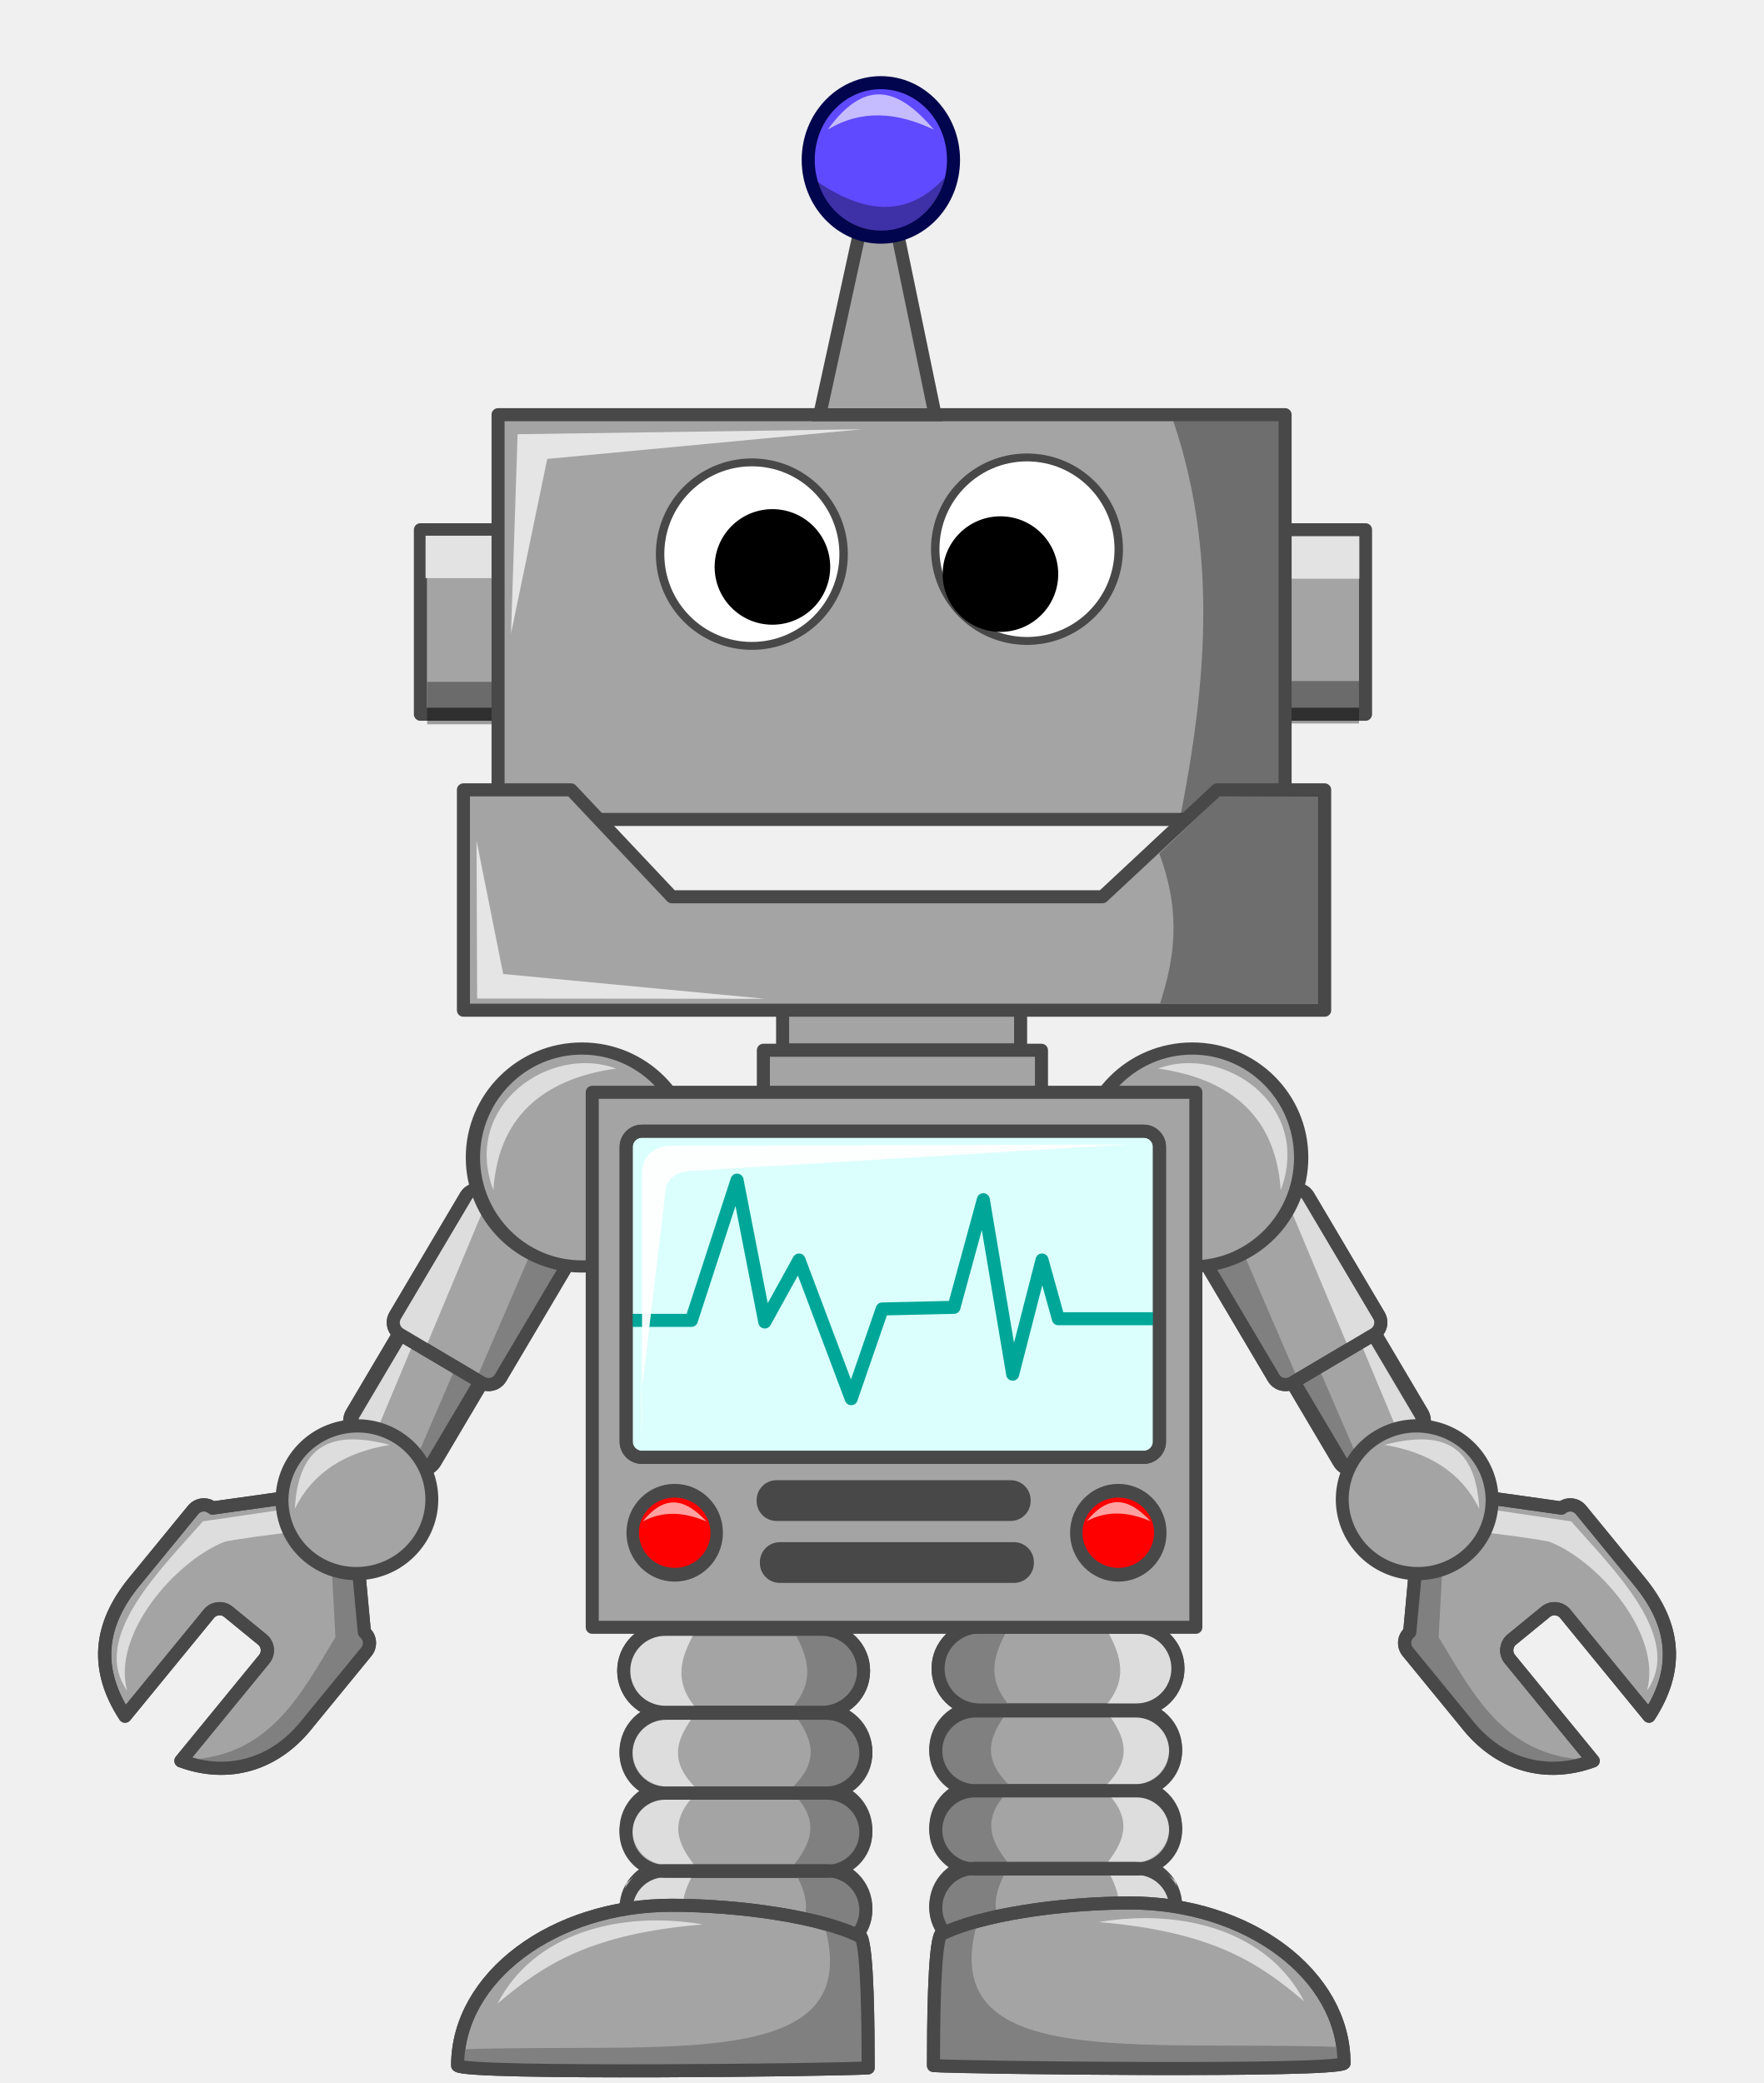
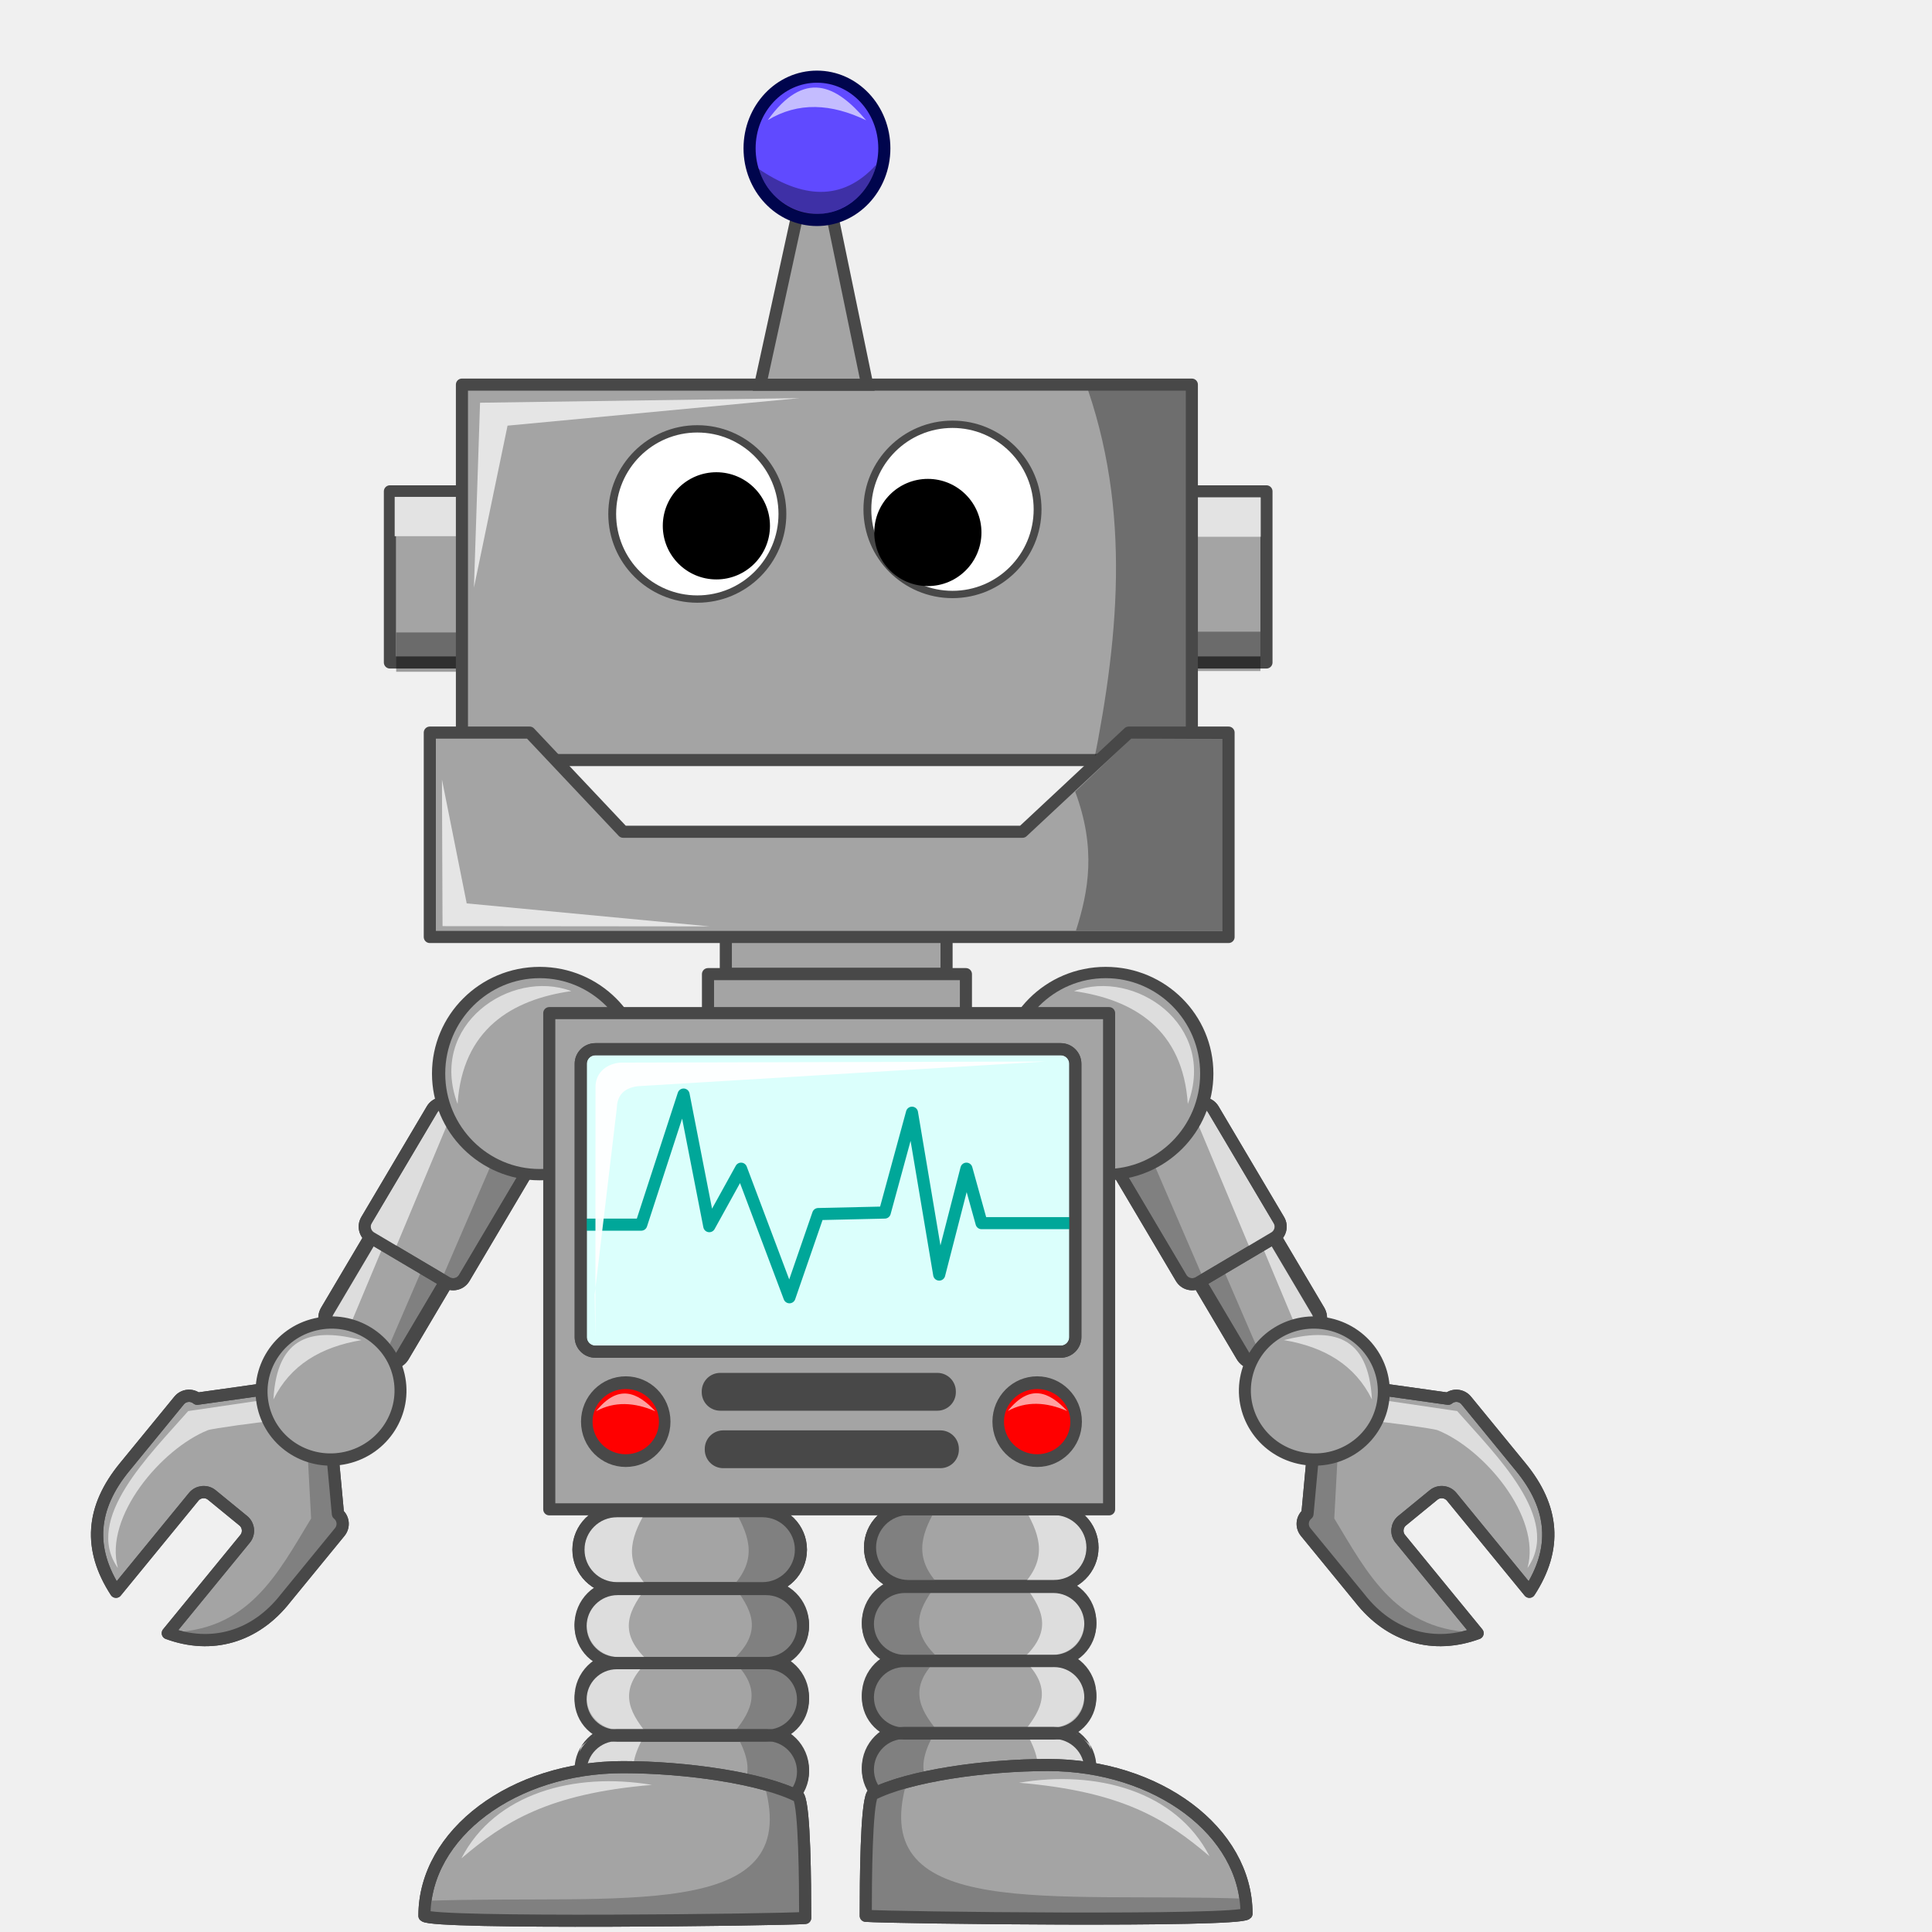
- <svg xmlns="http://www.w3.org/2000/svg" viewBox="0 0 337 398">
+ <svg xmlns="http://www.w3.org/2000/svg" viewBox="0 0 398 398">
  <g transform="matrix(-1.24639,0,0,1.24639,625.647,-186.586)">
    <path d="m433.349,149.064h10.013a2.231,2.231 0 0,1 2.231,2.231v19.295a2.231,2.231 0 0,1 -2.231,2.231h-10.013a2.231,2.231 0 0,1 -2.231-2.231v-19.295a2.231,2.231 0 0,1 2.231-2.231" fill="#a4a4a4" stroke="#484848" stroke-linecap="round" stroke-linejoin="round" stroke-width="2.312" transform="rotate(30.6234)" />
    <path d="m304.149,349.255-.481,1.222-9.961,23.078 2.091,1.386 13.432-23.71-3.95-1.531-1.131-.446z" fill="#6b6b6b" opacity=".63" />
    <path d="m279.172,375.601 .671-1.129 12.166-20.463 2.352-.743-10.515,25.14-3.629-2.185-1.045-.621z" fill="#fff" opacity=".63" />
    <path d="m433.349,149.064h10.013a2.231,2.231 0 0,1 2.231,2.231v19.295a2.231,2.231 0 0,1 -2.231,2.231h-10.013a2.231,2.231 0 0,1 -2.231-2.231v-19.295a2.231,2.231 0 0,1 2.231-2.231" fill="none" stroke="#484848" stroke-linecap="round" stroke-linejoin="round" stroke-width="2.312" transform="rotate(30.6234)" />
    <path d="m431.174,130.949h14.517a2.127,2.127 0 0,1 2.127,2.127v21.25a2.127,2.127 0 0,1 -2.127,2.127h-14.517a2.127,2.127 0 0,1 -2.127-2.127v-21.25a2.127,2.127 0 0,1 2.127-2.127" fill="#a4a4a4" stroke="#484848" stroke-linecap="round" stroke-linejoin="round" stroke-width="2" transform="rotate(30.6234)" />
    <path d="m290.84,352.885 .671-1.129 12.166-20.463 2.352-.743-10.515,25.14-3.629-2.185-1.045-.621z" fill="#fff" opacity=".63" />
    <path d="m313.518,336.704-.481,1.222-9.961,23.078 2.091,1.386 13.432-23.71-3.95-1.531-1.131-.446z" fill="#6b6b6b" opacity=".63" />
    <path d="m431.174,130.949h14.517a2.127,2.127 0 0,1 2.127,2.127v21.25a2.127,2.127 0 0,1 -2.127,2.127h-14.517a2.127,2.127 0 0,1 -2.127-2.127v-21.25a2.127,2.127 0 0,1 2.127-2.127" fill="none" stroke="#484848" stroke-linecap="round" stroke-linejoin="round" stroke-width="2" transform="rotate(30.6234)" />
    <path d="m315.5,337.987c0,9.872-6.828,17.875-15.25,17.875s-15.25-8.003-15.25-17.875 6.828-17.875 15.25-17.875 15.25,8.003 15.25,17.875z" fill="#a4a4a4" stroke="#484848" stroke-linecap="round" stroke-linejoin="round" stroke-width="2" transform="matrix(1.09539,0,0,.93453,-9.67562,11.28572)" />
    <path d="m262.609,380.88c-.912-.746-2.244-.613-2.99.298l-8.947,10.93c-5.625,6.817-6.081,13.602-1.483,20.675l12.847-15.693c.373-.456.893-.711 1.434-.765s1.101.093 1.557.467l5.199,4.256c.456.373.711.893.765,1.434s-.093,1.101-.467,1.557l-12.768,15.597c7.205,2.65 14.419.673 19.467-5.792l8.947-10.93c.746-.912.613-2.244-.298-2.99l-1.021-11.013-11.631-9.521-10.61,1.491z" fill="#a4a4a4" stroke="#484848" stroke-linecap="round" stroke-linejoin="round" stroke-width="2.024" />
    <path d="m257.5,419.487c13.575.081 18.453-9.767 23.938-18.812l-.75-13.938 4.375.562 .25,12.5 .688,1.875-11.062,14.375-6.438,3.812-7,1-4-1.375z" fill="#808080" />
    <path d="m262.609,380.88c-.912-.746-2.244-.613-2.99.298l-8.947,10.93c-5.625,6.817-6.081,13.602-1.483,20.675l12.847-15.693c.373-.456.893-.711 1.434-.765s1.101.093 1.557.467l5.199,4.256c.456.373.711.893.765,1.434s-.093,1.101-.467,1.557l-12.768,15.597c7.205,2.65 14.419.673 19.467-5.792l8.947-10.93c.746-.912.613-2.244-.298-2.99l-1.021-11.013-11.631-9.521-10.61,1.491z" fill="none" stroke="#484848" stroke-linecap="round" stroke-linejoin="round" stroke-width="2.024" />
    <path d="m249.5,408.862c-5.721-8.128 5.318-18.737 11.625-25.938l12.312-1.812c.117,1.997-.14,2.034 1.138,3.534-1.017-.012-9.55,1.172-10.212,1.438-7.607,3.053-17.205,14.258-14.863,22.778z" fill="#fff" opacity=".63" />
    <path d="m284.964,369.651c0,6.834-5.778,12.374-12.905,12.374s-12.905-5.54-12.905-12.374 5.778-12.374 12.905-12.374 12.905,5.54 12.905,12.374z" fill="#a4a4a4" stroke="#484848" stroke-linecap="round" stroke-linejoin="round" stroke-width="2.217" transform="matrix(.86793,-.19882,.20416,.8912,-26.86589,104.2687)" />
    <path d="m275.212,380.996c2.76-5.638 7.813-8.678 14.558-9.802-7.841-2.01-13.971-.999-14.558,9.802z" fill="#fff" opacity=".63" />
    <path d="m305.646,332.162c.805-12.314 8.92-17.249 18.797-18.651-9.995-3.748-23.708,5.57-18.797,18.651z" fill="#fff" opacity=".63" />
  </g>
  <g transform="matrix(1.24639,0,0,1.24639,-286.691,-186.586)">
    <path d="m433.349,149.064h10.013a2.231,2.231 0 0,1 2.231,2.231v19.295a2.231,2.231 0 0,1 -2.231,2.231h-10.013a2.231,2.231 0 0,1 -2.231-2.231v-19.295a2.231,2.231 0 0,1 2.231-2.231" fill="#a4a4a4" stroke="#484848" stroke-linecap="round" stroke-linejoin="round" stroke-width="2.312" transform="rotate(30.6234)" />
    <path d="m304.149,349.255-.481,1.222-9.961,23.078 2.091,1.386 13.432-23.71-3.95-1.531-1.131-.446z" fill="#6b6b6b" opacity=".63" />
    <path d="m279.172,375.601 .671-1.129 12.166-20.463 2.352-.743-10.515,25.14-3.629-2.185-1.045-.621z" fill="#fff" opacity=".63" />
    <path d="m433.349,149.064h10.013a2.231,2.231 0 0,1 2.231,2.231v19.295a2.231,2.231 0 0,1 -2.231,2.231h-10.013a2.231,2.231 0 0,1 -2.231-2.231v-19.295a2.231,2.231 0 0,1 2.231-2.231" fill="none" stroke="#484848" stroke-linecap="round" stroke-linejoin="round" stroke-width="2.312" transform="rotate(30.6234)" />
    <path d="m431.174,130.949h14.517a2.127,2.127 0 0,1 2.127,2.127v21.25a2.127,2.127 0 0,1 -2.127,2.127h-14.517a2.127,2.127 0 0,1 -2.127-2.127v-21.25a2.127,2.127 0 0,1 2.127-2.127" fill="#a4a4a4" stroke="#484848" stroke-linecap="round" stroke-linejoin="round" stroke-width="2" transform="rotate(30.6234)" />
    <path d="m290.84,352.885 .671-1.129 12.166-20.463 2.352-.743-10.515,25.14-3.629-2.185-1.045-.621z" fill="#fff" opacity=".63" />
    <path d="m313.518,336.704-.481,1.222-9.961,23.078 2.091,1.386 13.432-23.71-3.95-1.531-1.131-.446z" fill="#6b6b6b" opacity=".63" />
    <path d="m431.174,130.949h14.517a2.127,2.127 0 0,1 2.127,2.127v21.25a2.127,2.127 0 0,1 -2.127,2.127h-14.517a2.127,2.127 0 0,1 -2.127-2.127v-21.25a2.127,2.127 0 0,1 2.127-2.127" fill="none" stroke="#484848" stroke-linecap="round" stroke-linejoin="round" stroke-width="2" transform="rotate(30.6234)" />
    <path d="m315.5,337.987c0,9.872-6.828,17.875-15.25,17.875s-15.25-8.003-15.25-17.875 6.828-17.875 15.25-17.875 15.25,8.003 15.25,17.875z" fill="#a4a4a4" stroke="#484848" stroke-linecap="round" stroke-linejoin="round" stroke-width="2" transform="matrix(1.09539,0,0,.93453,-9.67562,11.28572)" />
    <path d="m262.609,380.88c-.912-.746-2.244-.613-2.99.298l-8.947,10.93c-5.625,6.817-6.081,13.602-1.483,20.675l12.847-15.693c.373-.456.893-.711 1.434-.765s1.101.093 1.557.467l5.199,4.256c.456.373.711.893.765,1.434s-.093,1.101-.467,1.557l-12.768,15.597c7.205,2.65 14.419.673 19.467-5.792l8.947-10.93c.746-.912.613-2.244-.298-2.99l-1.021-11.013-11.631-9.521-10.61,1.491z" fill="#a4a4a4" stroke="#484848" stroke-linecap="round" stroke-linejoin="round" stroke-width="2.024" />
    <path d="m257.5,419.487c13.575.081 18.453-9.767 23.938-18.812l-.75-13.938 4.375.562 .25,12.5 .688,1.875-11.062,14.375-6.438,3.812-7,1-4-1.375z" fill="#808080" />
    <path d="m262.609,380.88c-.912-.746-2.244-.613-2.99.298l-8.947,10.93c-5.625,6.817-6.081,13.602-1.483,20.675l12.847-15.693c.373-.456.893-.711 1.434-.765s1.101.093 1.557.467l5.199,4.256c.456.373.711.893.765,1.434s-.093,1.101-.467,1.557l-12.768,15.597c7.205,2.65 14.419.673 19.467-5.792l8.947-10.93c.746-.912.613-2.244-.298-2.99l-1.021-11.013-11.631-9.521-10.61,1.491z" fill="none" stroke="#484848" stroke-linecap="round" stroke-linejoin="round" stroke-width="2.024" />
    <path d="m249.5,408.862c-5.721-8.128 5.318-18.737 11.625-25.938l12.312-1.812c.117,1.997-.14,2.034 1.138,3.534-1.017-.012-9.55,1.172-10.212,1.438-7.607,3.053-17.205,14.258-14.863,22.778z" fill="#fff" opacity=".63" />
    <path d="m284.964,369.651c0,6.834-5.778,12.374-12.905,12.374s-12.905-5.54-12.905-12.374 5.778-12.374 12.905-12.374 12.905,5.54 12.905,12.374z" fill="#a4a4a4" stroke="#484848" stroke-linecap="round" stroke-linejoin="round" stroke-width="2.217" transform="matrix(.86793,-.19882,.20416,.8912,-26.86589,104.2687)" />
    <path d="m275.212,380.996c2.76-5.638 7.813-8.678 14.558-9.802-7.841-2.01-13.971-.999-14.558,9.802z" fill="#fff" opacity=".63" />
    <path d="m305.646,332.162c.805-12.314 8.92-17.249 18.797-18.651-9.995-3.748-23.708,5.57-18.797,18.651z" fill="#fff" opacity=".63" />
  </g>
  <g transform="matrix(-1.24639,0,0,1.24639,630.91,-187.027)">
    <path d="m332.34,435.845h24.042a6.364,6.364 0 0,1 6.364,6.364 6.364,6.364 0 0,1 -6.364,6.364h-24.042a6.364,6.364 0 0,1 -6.364-6.364 6.364,6.364 0 0,1 6.364-6.364" fill="#a4a4a4" stroke="#484848" stroke-linecap="round" stroke-linejoin="round" stroke-width="2" />
    <path d="m332.34,423.845h24.042a6.364,6.364 0 0,1 6.364,6.364 6.364,6.364 0 0,1 -6.364,6.364h-24.042a6.364,6.364 0 0,1 -6.364-6.364 6.364,6.364 0 0,1 6.364-6.364" fill="#a4a4a4" stroke="#484848" stroke-linecap="round" stroke-linejoin="round" stroke-width="2" />
    <path d="m332.34,411.845h24.042a6.364,6.364 0 0,1 6.364,6.364 6.364,6.364 0 0,1 -6.364,6.364h-24.042a6.364,6.364 0 0,1 -6.364-6.364 6.364,6.364 0 0,1 6.364-6.364" fill="#a4a4a4" stroke="#484848" stroke-linecap="round" stroke-linejoin="round" stroke-width="2" />
    <path d="m331.987,399.47h24.042a6.364,6.364 0 0,1 6.364,6.364 6.364,6.364 0 0,1 -6.364,6.364h-24.042a6.364,6.364 0 0,1 -6.364-6.364 6.364,6.364 0 0,1 6.364-6.364" fill="#a4a4a4" stroke="#484848" stroke-linecap="round" stroke-linejoin="round" stroke-width="2" />
    <path d="m351.255,398.996c2.31,4.01 4.232,8.063 0,12.728 2.658,3.69 5.3,7.383-.177,12.374 5.116,4.781 3.112,8.375.354,11.844 4.542,7.657.512,8.759 0,12.551l10.607.177-.884-2.652 2.121-3.182-1.061-4.596-3.359-2.652 3.536-2.652 .707-3.889-3.712-4.95 2.475-2.298 .884-4.419-4.243-5.834 3.182-2.475 1.237-3.712-2.298-4.419-2.298-1.945-6.187.53-.884-.53z" fill="#808080" />
    <path d="m336.974,399.121c-2.31,4.01-4.232,8.063 0,12.728-2.658,3.69-5.3,7.383.177,12.374-5.116,4.781-3.112,8.375-.354,11.844-4.542,7.657-.512,8.759 0,12.551l-10.607.177 .884-2.652-2.121-3.182 1.061-4.596 3.359-2.652-3.536-2.652-.707-3.889 3.712-4.95-2.475-2.298-.884-4.419 4.243-5.834-3.182-2.475-1.237-3.712 2.298-4.419 2.298-1.945 6.187.53 .884-.53z" fill="#fff" opacity=".63" />
    <path d="m332.028,436.47h24.667a6.051,6.051 0 0,1 6.051,6.051 6.051,6.051 0 0,1 -6.051,6.051h-24.667a6.051,6.051 0 0,1 -6.051-6.051 6.051,6.051 0 0,1 6.051-6.051" fill="none" stroke="#484848" stroke-linecap="round" stroke-linejoin="round" stroke-width="2" />
    <path d="m331.965,424.595h24.792a5.989,5.989 0 0,1 5.989,5.989 5.989,5.989 0 0,1 -5.989,5.989h-24.792a5.989,5.989 0 0,1 -5.989-5.989 5.989,5.989 0 0,1 5.989-5.989" fill="none" stroke="#484848" stroke-linecap="round" stroke-linejoin="round" stroke-width="2" />
    <path d="m332.09,412.345h24.542a6.114,6.114 0 0,1 6.114,6.114 6.114,6.114 0 0,1 -6.114,6.114h-24.542a6.114,6.114 0 0,1 -6.114-6.114 6.114,6.114 0 0,1 6.114-6.114" fill="none" stroke="#484848" stroke-linecap="round" stroke-linejoin="round" stroke-width="2" />
    <path d="m331.987,399.47h24.042a6.364,6.364 0 0,1 6.364,6.364 6.364,6.364 0 0,1 -6.364,6.364h-24.042a6.364,6.364 0 0,1 -6.364-6.364 6.364,6.364 0 0,1 6.364-6.364" fill="none" stroke="#484848" stroke-linecap="round" stroke-linejoin="round" stroke-width="2" />
    <path d="m363.099,466.701c-3.851.315-61.685,1.013-62.933-.354 0-13.571 14.697-24.572 32.826-24.572 10.308,0 23.003,1.789 29.021,4.878 1.007,1.849 1.085,14.193 1.085,20.048z" fill="#a4a4a4" stroke="#484848" stroke-linecap="round" stroke-linejoin="round" stroke-width="2" />
    <path d="m300.344,463.873c31.846-1.124 62.489,3.727 56.038-19.092l6.187,2.121 .53,20.153-62.579-.177-.177-3.005z" fill="#808080" />
    <path d="m363.099,466.701c-3.851.315-61.685,1.013-62.933-.354 0-13.571 14.697-24.572 32.826-24.572 10.308,0 23.003,1.789 29.021,4.878 1.007,1.849 1.085,14.193 1.085,20.048z" fill="none" stroke="#484848" stroke-linecap="round" stroke-linejoin="round" stroke-width="2" />
    <path d="m306.281,456.849c7.081-6.013 14.236-10.688 31.485-12.141-12.861-2.167-25.95,1.394-31.485,12.141z" fill="#fff" opacity=".63" />
  </g>
  <path d="m455.803,113.75h18.075v39.695h-18.075z" fill="#a4a4a4" stroke="#484848" stroke-linecap="round" stroke-linejoin="round" stroke-width="2.807" transform="matrix(.88811,0,0,.88811,-159.959,.19757)" />
  <path d="m450.619,115.163h21.928v9.122h-21.928z" fill="#e3e3e3" transform="matrix(.88811,0,0,.88811,-159.959,.19757)" />
  <path d="m450.553,142.925h21.928v9.122h-21.928z" opacity=".35" transform="matrix(.88811,0,0,.88811,-159.959,3.1976)" />
  <path d="m348.474,175.966h51.2v19.288h-51.2z" fill="#a4a4a4" stroke="#484848" stroke-linecap="round" stroke-linejoin="round" stroke-width="2.807" transform="matrix(.88811,0,0,.88811,-159.959,27.1976)" />
  <path d="m344.335,195.334h59.829v19.145h-59.829z" fill="#a4a4a4" stroke="#484848" stroke-linecap="round" stroke-linejoin="round" stroke-width="2.807" transform="matrix(.88811,0,0,.88811,-159.959,27.1976)" />
  <path d="m307.519,204.38h129.855v115.096h-129.855z" fill="#a4a4a4" stroke="#484848" stroke-linecap="round" stroke-linejoin="round" stroke-width="2.807" transform="matrix(.88811,0,0,.88811,-159.959,27.1976)" />
  <path d="m270.552,113.75h18.075v39.695h-18.075z" fill="#a4a4a4" stroke="#484848" stroke-linecap="round" stroke-linejoin="round" stroke-width="2.807" transform="matrix(.88811,0,0,.88811,-159.959,.19757)" />
  <path d="m271.661,115.032h21.928v9.122h-21.928z" fill="#e3e3e3" transform="matrix(.88811,0,0,.88811,-159.959,.19757)" />
  <path d="m272.012,143.1h21.928v9.122h-21.928z" opacity=".35" transform="matrix(.88811,0,0,.88811,-159.959,3.1976)" />
  <path d="m287.261,88.992h169.309v87.084h-169.309z" fill="#a4a4a4" stroke="#484848" stroke-linecap="round" stroke-linejoin="round" stroke-width="2.807" transform="matrix(.88811,0,0,.88811,-159.959,.19757)" />
  <path d="m432.52,90.359h22.683v92.503h-22.683c6.553-30.834 10.453-61.669 0-92.503z" opacity=".329" transform="matrix(.88811,0,0,.88811,-159.959,.19757)" />
  <path d="m279.808,139.309h23.16l21.683,22.997h92.639l24.636-22.997h23.16v47.409h-185.278v-47.409z" fill="#a4a4a4" stroke="#484848" stroke-linecap="round" stroke-linejoin="round" stroke-width="2.807" transform="matrix(.88811,0,0,.88811,-159.959,27.1976)" />
  <path d="m353.553,256.109c0,6.416-4.862,11.617-10.859,11.617s-10.859-5.201-10.859-11.617 4.862-11.617 10.859-11.617 10.859,5.201 10.859,11.617z" fill="#fff" stroke="#484848" transform="matrix(1.6145,0,0,1.50921,-409.631,-280.644)" />
  <path d="m353.553,256.109c0,6.416-4.862,11.617-10.859,11.617s-10.859-5.201-10.859-11.617 4.862-11.617 10.859-11.617 10.859,5.201 10.859,11.617z" fill="#fff" stroke="#484848" transform="matrix(1.6145,0,0,1.50921,-357.065,-281.588)" />
  <path d="m349.26,252.069c0,2.789-2.77,5.051-6.187,5.051s-6.187-2.261-6.187-5.051 2.77-5.051 6.187-5.051 6.187,2.261 6.187,5.051z" transform="matrix(1.78448,0,0,2.18598,-464.629,-442.694)" />
  <path d="m349.26,252.069c0,2.789-2.77,5.051-6.187,5.051s-6.187-2.261-6.187-5.051 2.77-5.051 6.187-5.051 6.187,2.261 6.187,5.051z" transform="matrix(1.78448,0,0,2.18598,-421.064,-441.324)" />
  <path d="m290.045,136.078 1.418-42.885 74.073-1.063-67.694,6.38-7.797,37.568z" fill="#e5e5e5" transform="matrix(.88811,0,0,.88811,-159.959,.19757)" />
  <path d="m442.444,140.686 21.265-.089v44.657h-34.024c2.949-9.248 4.722-19.083-.176-32.254l12.935-12.314z" opacity=".329" transform="matrix(.88811,0,0,.88811,-159.959,27.1976)" />
  <path d="m282.627,150.21 .134,33.993 61.936.055-56.331-5.333-5.739-28.715z" fill="#e5e5e5" transform="matrix(.88811,0,0,.88811,-159.959,27.1976)" />
  <path d="m365.89,45.844h6.45l8.931,43.168h-24.809l9.427-43.168z" fill="#a4a4a4" stroke="#484848" stroke-width="2.807" transform="matrix(.88811,0,0,.88811,-159.959,.19757)" />
  <path d="m244.305,194.465c0,6.541-4.986,11.844-11.137,11.844s-11.137-5.303-11.137-11.844 4.986-11.844 11.137-11.844 11.137,5.303 11.137,11.844z" fill="#604aff" stroke="#00054d" stroke-width="2" transform="matrix(1.24639,0,0,1.24639,-122.322,-211.823)" />
  <path d="m358.204,27.64c7.074-4.27 14.728-3.846 22.81.039-6.982-8.268-14.319-11.811-22.81-.039z" fill="#fff" opacity=".63" transform="matrix(.88811,0,0,.88811,-159.959,.19757)" />
  <path d="m355.866,38.809c10.233,6.983 19.558,7.881 27.454-.789-2.008,11.642-20.576,18.209-27.454.789z" opacity=".35" transform="matrix(.88811,0,0,.88811,-159.959,.19757)" />
  <path d="m347.176,288.726h50.361a3.394,3.394 0 0,1 3.394,3.394v.189a3.394,3.394 0 0,1 -3.394,3.394h-50.361a3.394,3.394 0 0,1 -3.394-3.394v-.189a3.394,3.394 0 0,1 3.394-3.394" fill="#484848" stroke="#484848" stroke-linecap="round" stroke-linejoin="round" stroke-width="1.795" transform="matrix(.88811,0,0,.88811,-159.959,27.1976)" />
  <path d="m347.878,302.058h50.361a3.394,3.394 0 0,1 3.394,3.394v.189a3.394,3.394 0 0,1 -3.394,3.394h-50.361a3.394,3.394 0 0,1 -3.394-3.394v-.189a3.394,3.394 0 0,1 3.394-3.394" fill="#484848" stroke="#484848" stroke-linecap="round" stroke-linejoin="round" stroke-width="1.795" transform="matrix(.88811,0,0,.88811,-159.959,27.1976)" />
  <path d="m342.5,330.987c0,3.383-3.022,6.125-6.75,6.125s-6.75-2.742-6.75-6.125 3.022-6.125 6.75-6.125 6.75,2.742 6.75,6.125z" fill="#f00" stroke="#484848" stroke-linecap="round" stroke-linejoin="round" stroke-width="2" transform="matrix(1.18905,0,0,1.31038,-270.317,-140.855)" />
  <path d="m342.5,330.987c0,3.383-3.022,6.125-6.75,6.125s-6.75-2.742-6.75-6.125 3.022-6.125 6.75-6.125 6.75,2.742 6.75,6.125z" fill="#f00" stroke="#484848" stroke-linecap="round" stroke-linejoin="round" stroke-width="2" transform="matrix(1.18905,0,0,1.31038,-185.562,-140.855)" />
  <path d="m318.21,212.745h107.942a3.394,3.394 0 0,1 3.394,3.394v63.383a3.394,3.394 0 0,1 -3.394,3.394h-107.942a3.394,3.394 0 0,1 -3.394-3.394v-63.383a3.394,3.394 0 0,1 3.394-3.394" fill="#dbfffc" stroke="#484848" stroke-linecap="round" stroke-linejoin="round" stroke-width="2.807" transform="matrix(.88811,0,0,.88811,-159.959,27.1976)" />
  <path d="m315.518,253.444h13.332l9.824-30.174 5.965,30.524 7.368-13.332 11.227,29.823 6.666-19.297 15.438-.351 6.315-23.156 6.315,37.541 6.315-24.56 3.509,12.631h20.35" fill="none" stroke="#00a799" stroke-linecap="round" stroke-linejoin="round" stroke-width="2.807" transform="matrix(.88811,0,0,.88811,-159.959,27.1976)" />
  <path d="m318.219,279.674 .026-57.895c-.127-3.826 2.928-5.799 5.957-5.928l98.442-.248-94.573,5.725c-3.366.426-4.781,2.245-4.875,5.008l-5.152,43.339 7e-005,5e-005 .175,9.999z" fill="#fff" opacity=".95" transform="matrix(.88811,0,0,.88811,-159.959,27.1976)" />
  <path d="m318.21,212.745h107.942a3.394,3.394 0 0,1 3.394,3.394v63.383a3.394,3.394 0 0,1 -3.394,3.394h-107.942a3.394,3.394 0 0,1 -3.394-3.394v-63.383a3.394,3.394 0 0,1 3.394-3.394" fill="none" stroke="#484848" stroke-linecap="round" stroke-linejoin="round" stroke-width="2.807" transform="matrix(.88811,0,0,.88811,-159.959,27.1976)" />
  <path d="m318.385,296.714c4.266-2.317 8.881-2.087 13.754.021-4.21-4.486-8.634-6.409-13.754-.021z" fill="#fff" opacity=".63" transform="matrix(.88811,0,0,.88811,-159.959,27.1976)" />
  <path d="m413.901,296.652c4.266-2.317 8.881-2.087 13.754.021-4.21-4.486-8.634-6.409-13.754-.021z" fill="#fff" opacity=".63" transform="matrix(.88811,0,0,.88811,-159.959,27.1976)" />
  <g transform="matrix(1.24639,0,0,1.24639,-286.691,-186.586)">
    <path d="m332.34,435.845h24.042a6.364,6.364 0 0,1 6.364,6.364 6.364,6.364 0 0,1 -6.364,6.364h-24.042a6.364,6.364 0 0,1 -6.364-6.364 6.364,6.364 0 0,1 6.364-6.364" fill="#a4a4a4" stroke="#484848" stroke-linecap="round" stroke-linejoin="round" stroke-width="2" />
    <path d="m332.34,423.845h24.042a6.364,6.364 0 0,1 6.364,6.364 6.364,6.364 0 0,1 -6.364,6.364h-24.042a6.364,6.364 0 0,1 -6.364-6.364 6.364,6.364 0 0,1 6.364-6.364" fill="#a4a4a4" stroke="#484848" stroke-linecap="round" stroke-linejoin="round" stroke-width="2" />
    <path d="m332.34,411.845h24.042a6.364,6.364 0 0,1 6.364,6.364 6.364,6.364 0 0,1 -6.364,6.364h-24.042a6.364,6.364 0 0,1 -6.364-6.364 6.364,6.364 0 0,1 6.364-6.364" fill="#a4a4a4" stroke="#484848" stroke-linecap="round" stroke-linejoin="round" stroke-width="2" />
    <path d="m331.987,399.47h24.042a6.364,6.364 0 0,1 6.364,6.364 6.364,6.364 0 0,1 -6.364,6.364h-24.042a6.364,6.364 0 0,1 -6.364-6.364 6.364,6.364 0 0,1 6.364-6.364" fill="#a4a4a4" stroke="#484848" stroke-linecap="round" stroke-linejoin="round" stroke-width="2" />
    <path d="m351.255,398.996c2.31,4.01 4.232,8.063 0,12.728 2.658,3.69 5.3,7.383-.177,12.374 5.116,4.781 3.112,8.375.354,11.844 4.542,7.657.512,8.759 0,12.551l10.607.177-.884-2.652 2.121-3.182-1.061-4.596-3.359-2.652 3.536-2.652 .707-3.889-3.712-4.95 2.475-2.298 .884-4.419-4.243-5.834 3.182-2.475 1.237-3.712-2.298-4.419-2.298-1.945-6.187.53-.884-.53z" fill="#808080" />
    <path d="m336.974,399.121c-2.31,4.01-4.232,8.063 0,12.728-2.658,3.69-5.3,7.383.177,12.374-5.116,4.781-3.112,8.375-.354,11.844-4.542,7.657-.512,8.759 0,12.551l-10.607.177 .884-2.652-2.121-3.182 1.061-4.596 3.359-2.652-3.536-2.652-.707-3.889 3.712-4.95-2.475-2.298-.884-4.419 4.243-5.834-3.182-2.475-1.237-3.712 2.298-4.419 2.298-1.945 6.187.53 .884-.53z" fill="#fff" opacity=".63" />
    <path d="m332.028,436.47h24.667a6.051,6.051 0 0,1 6.051,6.051 6.051,6.051 0 0,1 -6.051,6.051h-24.667a6.051,6.051 0 0,1 -6.051-6.051 6.051,6.051 0 0,1 6.051-6.051" fill="none" stroke="#484848" stroke-linecap="round" stroke-linejoin="round" stroke-width="2" />
    <path d="m331.965,424.595h24.792a5.989,5.989 0 0,1 5.989,5.989 5.989,5.989 0 0,1 -5.989,5.989h-24.792a5.989,5.989 0 0,1 -5.989-5.989 5.989,5.989 0 0,1 5.989-5.989" fill="none" stroke="#484848" stroke-linecap="round" stroke-linejoin="round" stroke-width="2" />
    <path d="m332.09,412.345h24.542a6.114,6.114 0 0,1 6.114,6.114 6.114,6.114 0 0,1 -6.114,6.114h-24.542a6.114,6.114 0 0,1 -6.114-6.114 6.114,6.114 0 0,1 6.114-6.114" fill="none" stroke="#484848" stroke-linecap="round" stroke-linejoin="round" stroke-width="2" />
    <path d="m331.987,399.47h24.042a6.364,6.364 0 0,1 6.364,6.364 6.364,6.364 0 0,1 -6.364,6.364h-24.042a6.364,6.364 0 0,1 -6.364-6.364 6.364,6.364 0 0,1 6.364-6.364" fill="none" stroke="#484848" stroke-linecap="round" stroke-linejoin="round" stroke-width="2" />
    <path d="m363.099,466.701c-3.851.315-61.685,1.013-62.933-.354 0-13.571 14.697-24.572 32.826-24.572 10.308,0 23.003,1.789 29.021,4.878 1.007,1.849 1.085,14.193 1.085,20.048z" fill="#a4a4a4" stroke="#484848" stroke-linecap="round" stroke-linejoin="round" stroke-width="2" />
    <path d="m300.344,463.873c31.846-1.124 62.489,3.727 56.038-19.092l6.187,2.121 .53,20.153-62.579-.177-.177-3.005z" fill="#808080" />
    <path d="m363.099,466.701c-3.851.315-61.685,1.013-62.933-.354 0-13.571 14.697-24.572 32.826-24.572 10.308,0 23.003,1.789 29.021,4.878 1.007,1.849 1.085,14.193 1.085,20.048z" fill="none" stroke="#484848" stroke-linecap="round" stroke-linejoin="round" stroke-width="2" />
    <path d="m306.281,456.849c7.081-6.013 14.236-10.688 31.485-12.141-12.861-2.167-25.95,1.394-31.485,12.141z" fill="#fff" opacity=".63" />
  </g>
</svg>
